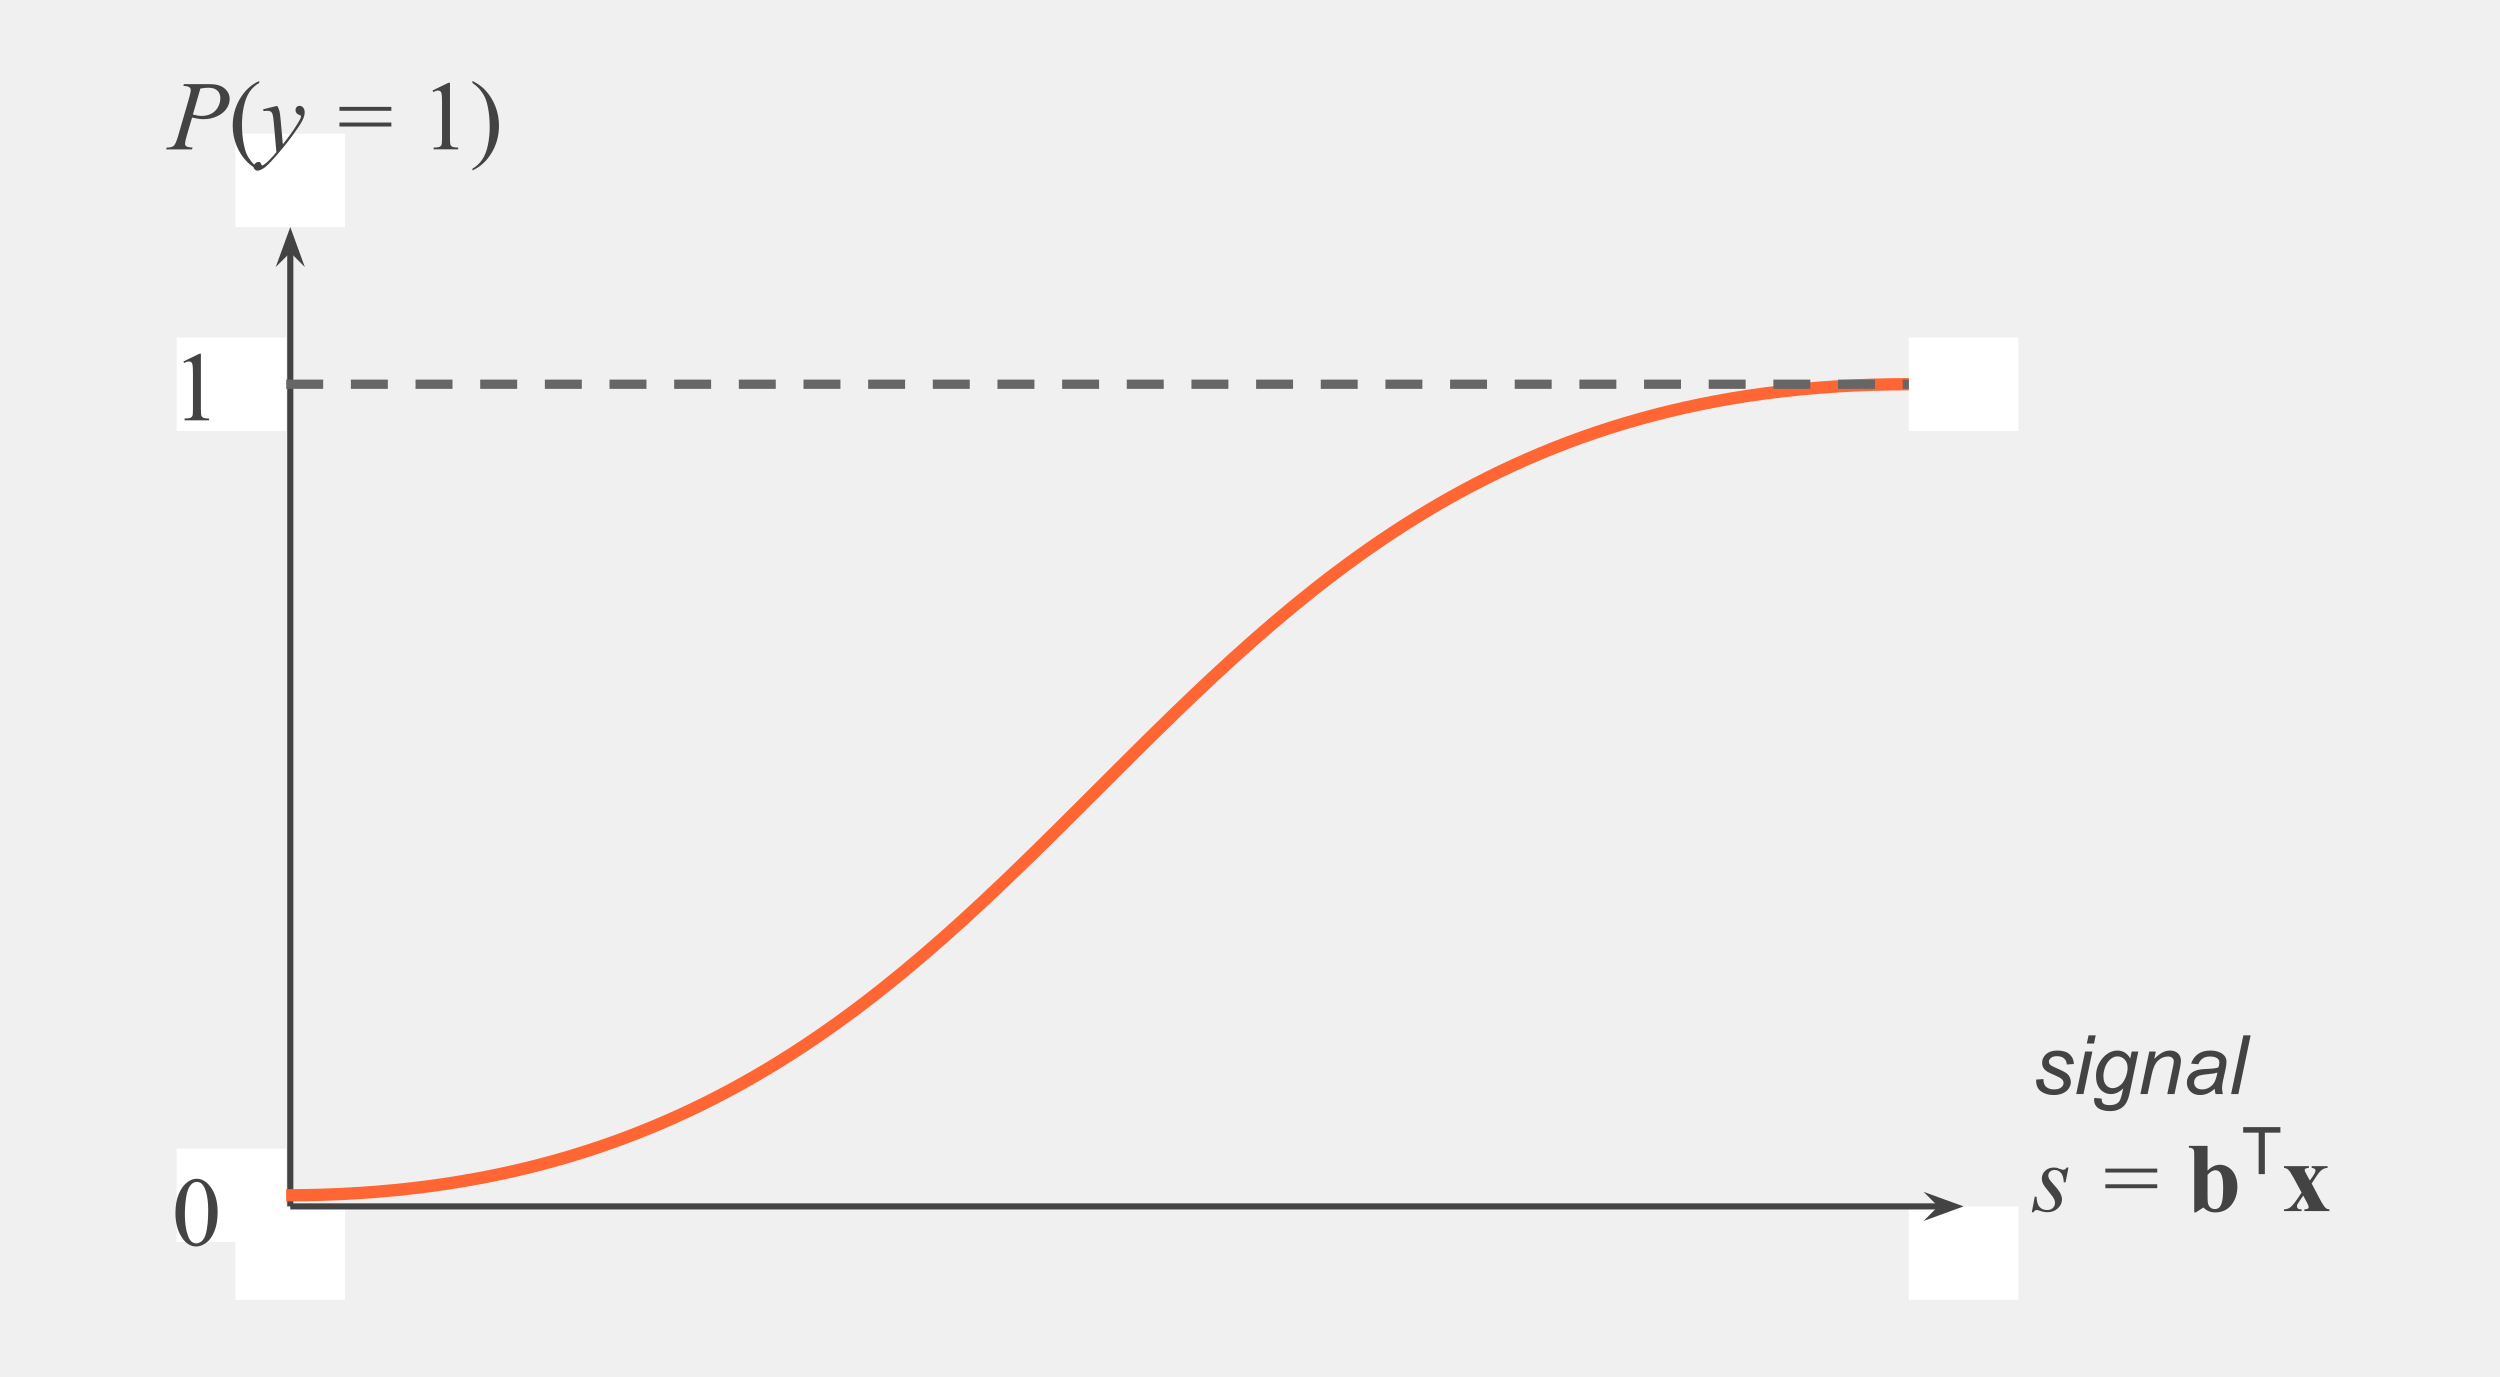
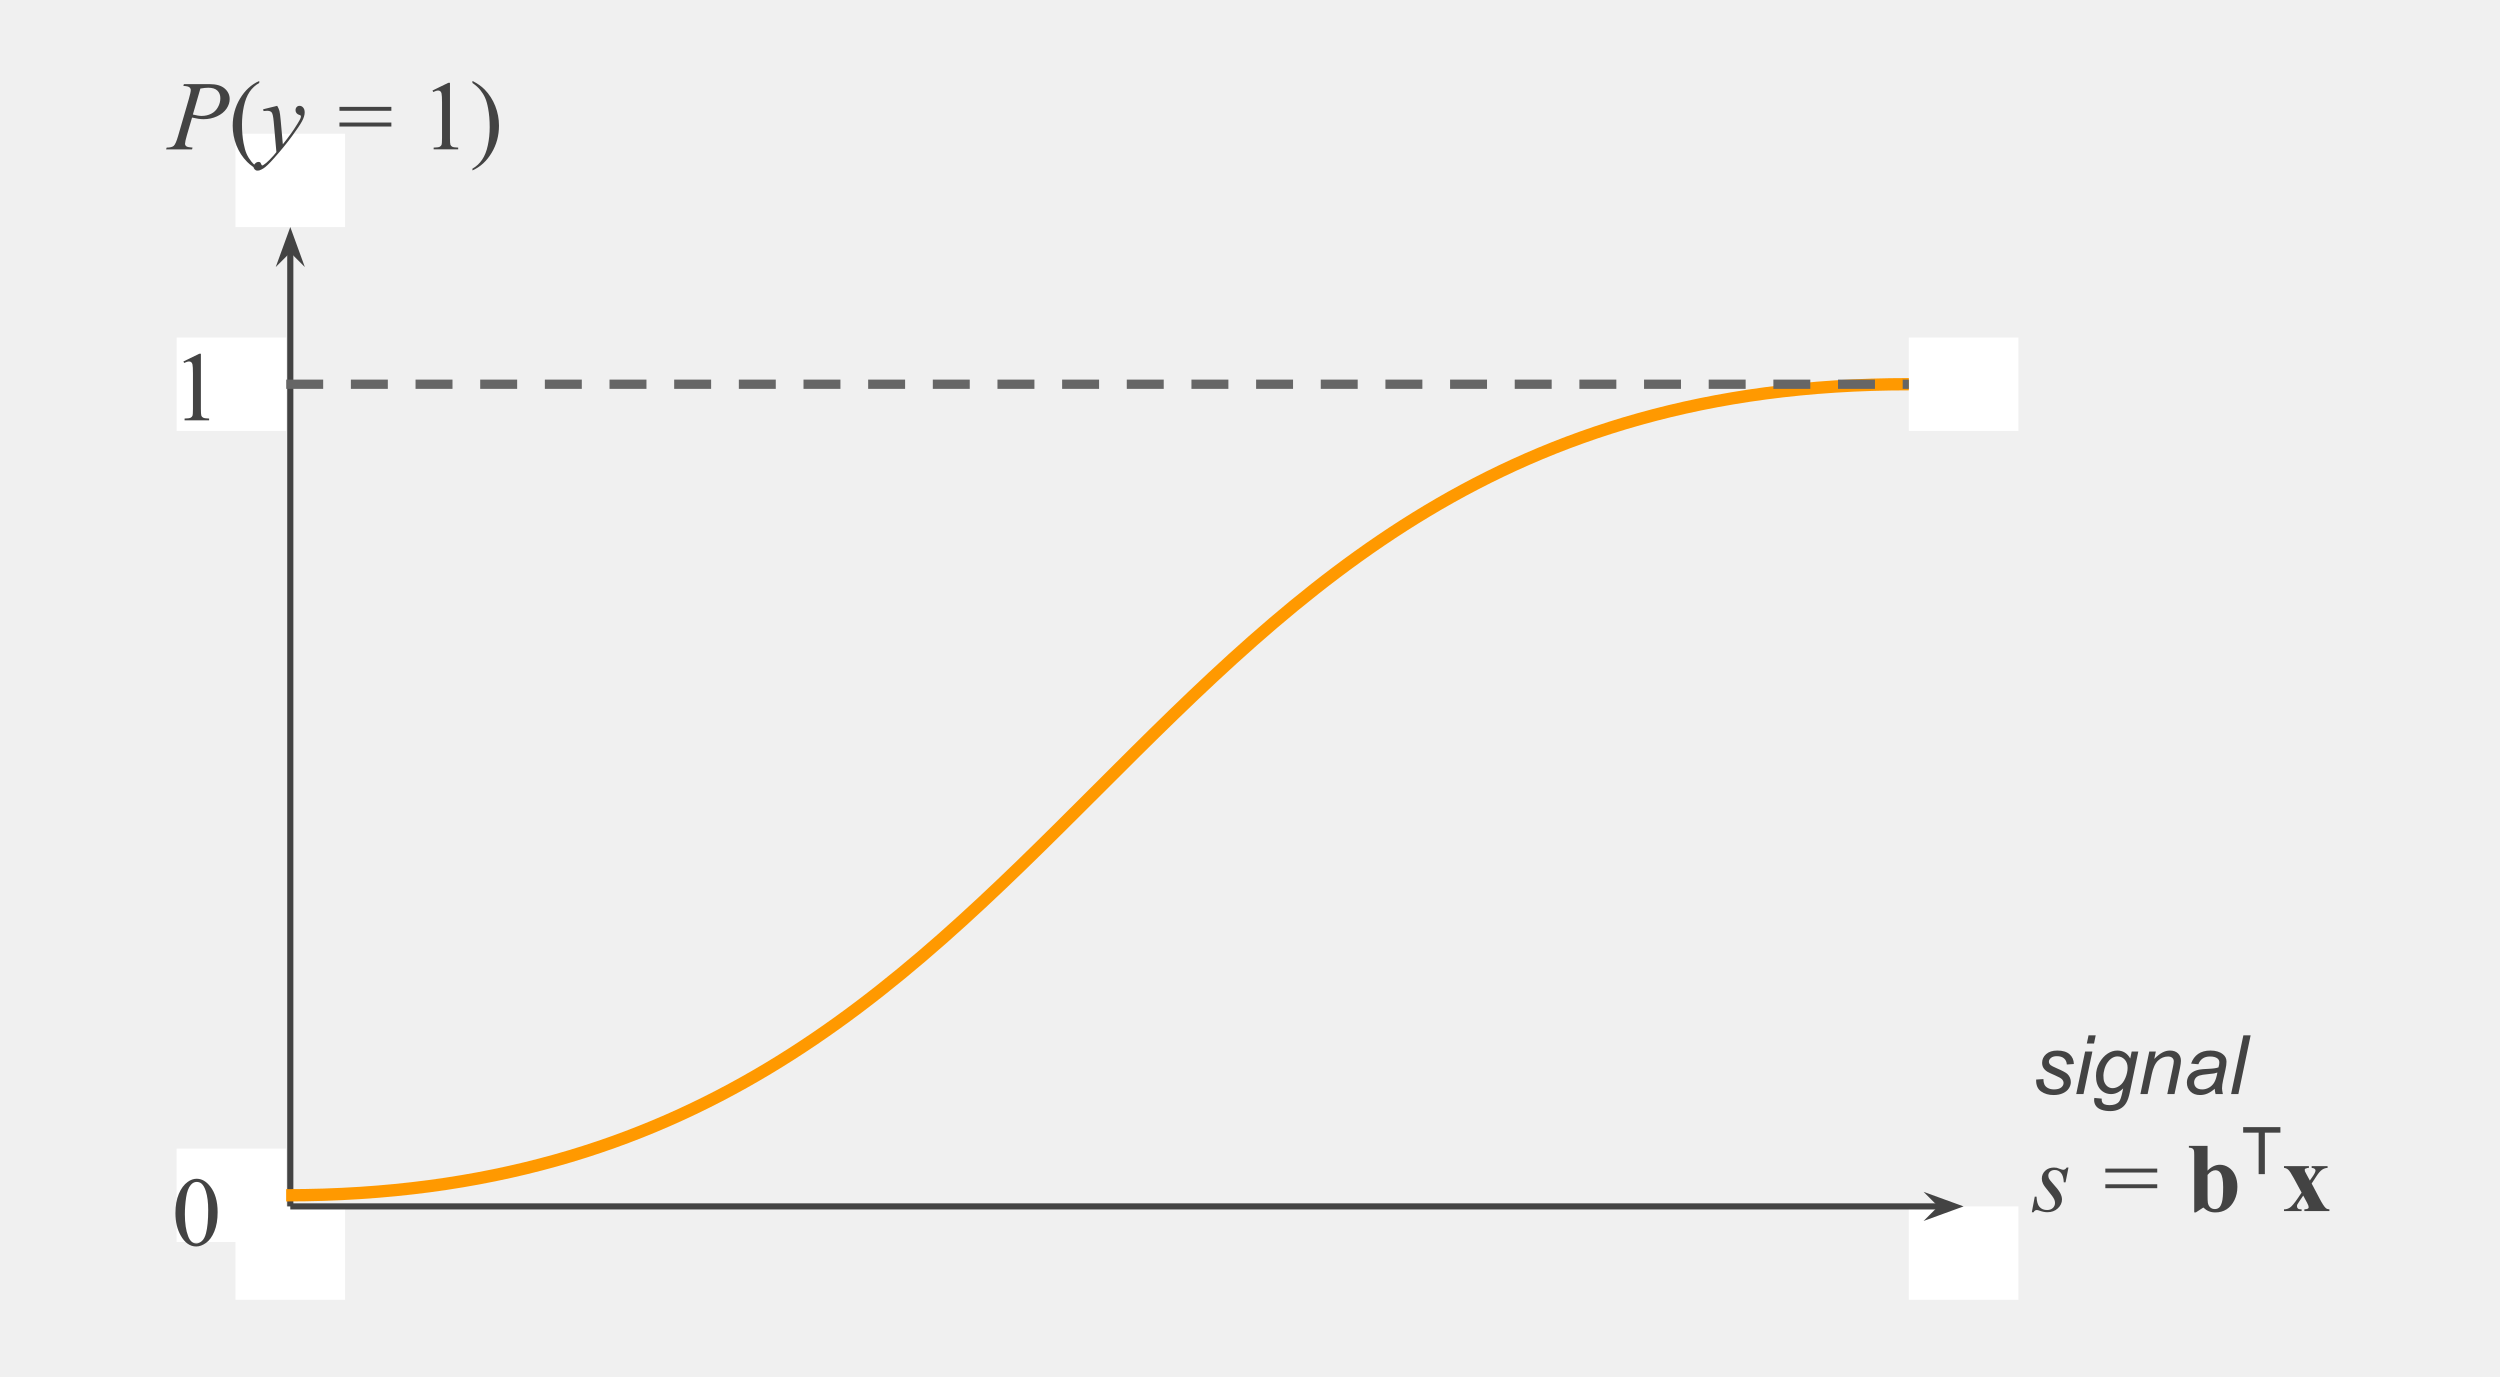
<svg xmlns="http://www.w3.org/2000/svg" version="1.1" viewBox="0.0 0.0 811.963 446.916" fill="none" stroke="none" stroke-linecap="square" stroke-miterlimit="10">
  <clipPath id="p.0">
    <path d="m0 0l811.963 0l0 446.916l-811.963 0l0 -446.916z" clip-rule="nonzero" />
  </clipPath>
  <g clip-path="url(#p.0)">
    <path fill="#000000" fill-opacity="0.0" d="m0 0l811.963 0l0 446.916l-811.963 0z" fill-rule="evenodd" />
    <path fill="#ffffff" d="m57.347 373.052l35.591 0l0 30.331l-35.591 0z" fill-rule="evenodd" />
    <path fill="#ffffff" d="m76.486 43.427l35.591 0l0 30.331l-35.591 0z" fill-rule="evenodd" />
    <path fill="#ffffff" d="m76.486 391.822l35.591 0l0 30.331l-35.591 0z" fill-rule="evenodd" />
    <path fill="#ffffff" d="m619.958 391.822l35.591 0l0 30.331l-35.591 0z" fill-rule="evenodd" />
    <path fill="#000000" fill-opacity="0.0" d="m94.281 391.822l0 -318.079" fill-rule="evenodd" />
    <path stroke="#434343" stroke-width="2.0" stroke-linejoin="round" stroke-linecap="butt" d="m94.281 391.822l0 -311.225" fill-rule="evenodd" />
    <path fill="#434343" stroke="#434343" stroke-width="2.0" stroke-linecap="butt" d="m94.281 80.597l2.249 2.249l-2.249 -6.18l-2.249 6.18z" fill-rule="evenodd" />
    <path fill="#000000" fill-opacity="0.0" d="m94.281 391.822l543.465 0" fill-rule="evenodd" />
    <path stroke="#434343" stroke-width="2.0" stroke-linejoin="round" stroke-linecap="butt" d="m94.281 391.822l536.61 0" fill-rule="evenodd" />
    <path fill="#434343" stroke="#434343" stroke-width="2.0" stroke-linecap="butt" d="m630.891 391.822l-2.249 2.249l6.18 -2.249l-6.18 -2.249z" fill-rule="evenodd" />
    <path fill="#ffffff" d="m619.958 109.625l35.591 0l0 30.331l-35.591 0z" fill-rule="evenodd" />
    <path fill="#ffffff" d="m57.372 109.625l35.591 0l0 30.331l-35.591 0z" fill-rule="evenodd" />
    <path fill="#000000" fill-opacity="0.0" d="m92.938 388.217c131.756 0 197.634 -65.858 263.512 -131.717c65.878 -65.858 131.756 -131.717 263.512 -131.717" fill-rule="evenodd" />
-     <path stroke="#ff6633" stroke-width="4.0" stroke-linejoin="round" stroke-linecap="butt" d="m92.938 388.217c131.756 0 197.634 -65.858 263.512 -131.717c65.878 -65.858 131.756 -131.717 263.512 -131.717" fill-rule="evenodd" />
+     <path stroke="#ff9900" stroke-width="4.0" stroke-linejoin="round" stroke-linecap="butt" d="m92.938 388.217c131.756 0 197.634 -65.858 263.512 -131.717c65.878 -65.858 131.756 -131.717 263.512 -131.717" fill-rule="evenodd" />
    <path fill="#000000" fill-opacity="0.0" d="m32.037 95.31l48.787 0l0 58.961l-48.787 0z" fill-rule="evenodd" />
    <path fill="#434343" d="m59.574 117.401l5.156 -2.516l0.516 0l0 17.891q0 1.781 0.141 2.219q0.156 0.438 0.625 0.672q0.469 0.234 1.906 0.266l0 0.578l-7.969 0l0 -0.578q1.5 -0.031 1.938 -0.25q0.438 -0.234 0.609 -0.609q0.172 -0.391 0.172 -2.297l0 -11.438q0 -2.312 -0.156 -2.969q-0.109 -0.5 -0.406 -0.734q-0.281 -0.234 -0.688 -0.234q-0.578 0 -1.609 0.484l-0.234 -0.484z" fill-rule="nonzero" />
    <path fill="#000000" fill-opacity="0.0" d="m32.037 363.266l48.787 0l0 58.961l-48.787 0z" fill-rule="evenodd" />
    <path fill="#434343" d="m56.98 393.997q0 -3.625 1.094 -6.234q1.094 -2.625 2.906 -3.906q1.406 -1.016 2.906 -1.016q2.437 0 4.375 2.484q2.422 3.078 2.422 8.344q0 3.688 -1.062 6.266q-1.062 2.578 -2.719 3.75q-1.641 1.156 -3.172 1.156q-3.031 0 -5.047 -3.578q-1.703 -3.016 -1.703 -7.266zm3.062 0.391q0 4.375 1.078 7.141q0.891 2.328 2.656 2.328q0.844 0 1.75 -0.75q0.906 -0.766 1.375 -2.547q0.719 -2.688 0.719 -7.578q0 -3.625 -0.75 -6.047q-0.562 -1.797 -1.453 -2.547q-0.641 -0.516 -1.547 -0.516q-1.062 0 -1.891 0.953q-1.125 1.297 -1.531 4.078q-0.406 2.781 -0.406 5.484z" fill-rule="nonzero" />
    <path fill="#000000" fill-opacity="0.0" d="m18.165 7.31l181.764 0l0 58.961l-181.764 0z" fill-rule="evenodd" />
    <path fill="#434343" d="m59.719 27.323l8.344 0q3.281 0 4.906 1.422q1.625 1.406 1.625 3.438q0 1.609 -1.031 3.125q-1.031 1.516 -3.062 2.469q-2.031 0.938 -4.391 0.938q-1.469 0 -3.734 -0.531l-1.688 5.781q-0.594 2.062 -0.594 2.719q0 0.5 0.422 0.828q0.422 0.328 2.016 0.422l-0.156 0.578l-8.422 0l0.172 -0.578q1.656 0 2.297 -0.562q0.656 -0.578 1.406 -3.156l3.5 -12.062q0.625 -2.172 0.625 -2.906q0 -0.547 -0.453 -0.906q-0.438 -0.359 -1.953 -0.438l0.172 -0.578zm2.922 9.875q1.766 0.453 2.844 0.453q1.703 0 3.094 -0.703q1.406 -0.703 2.188 -2.109q0.797 -1.406 0.797 -2.922q0 -1.578 -0.969 -2.5q-0.969 -0.922 -2.938 -0.922q-1.062 0 -2.578 0.266l-2.438 8.438z" fill-rule="nonzero" />
    <path fill="#434343" d="m84.203 54.776l0 0.578q-2.359 -1.188 -3.938 -2.781q-2.25 -2.266 -3.469 -5.344q-1.219 -3.078 -1.219 -6.391q0 -4.844 2.391 -8.828q2.391 -4.0 6.234 -5.719l0 0.656q-1.922 1.062 -3.156 2.906q-1.234 1.844 -1.844 4.672q-0.609 2.828 -0.609 5.906q0 3.344 0.516 6.078q0.406 2.156 0.984 3.453q0.578 1.312 1.547 2.516q0.984 1.203 2.562 2.297z" fill-rule="nonzero" />
    <path fill="#434343" d="m90.032 34.369q0.531 0.906 0.734 1.703q0.203 0.781 0.406 3.094l0.688 7.688q0.938 -1.125 2.719 -3.562q0.859 -1.188 2.125 -3.234q0.766 -1.25 0.938 -1.75q0.094 -0.25 0.094 -0.516q0 -0.172 -0.109 -0.281q-0.109 -0.109 -0.578 -0.25q-0.453 -0.156 -0.766 -0.547q-0.297 -0.406 -0.297 -0.922q0 -0.641 0.375 -1.031q0.375 -0.391 0.938 -0.391q0.688 0 1.172 0.578q0.484 0.562 0.484 1.562q0 1.234 -0.844 2.828q-0.844 1.578 -3.25 4.859q-2.406 3.281 -5.828 7.156q-2.359 2.672 -3.5 3.359q-1.141 0.703 -1.953 0.703q-0.484 0 -0.844 -0.375q-0.375 -0.359 -0.375 -0.844q0 -0.609 0.516 -1.109q0.5 -0.5 1.094 -0.5q0.312 0 0.516 0.141q0.125 0.078 0.281 0.438q0.141 0.375 0.266 0.5q0.078 0.078 0.188 0.078q0.094 0 0.328 -0.156q0.859 -0.531 2.0 -1.688q1.5 -1.531 2.219 -2.5l-0.875 -9.906q-0.219 -2.453 -0.656 -2.984q-0.438 -0.531 -1.469 -0.531q-0.328 0 -1.172 0.094l-0.141 -0.578l4.578 -1.125zm20.219 0.344l16.859 0l0 1.281l-16.859 0l0 -1.281zm0 5.094l16.859 0l0 1.281l-16.859 0l0 -1.281z" fill-rule="nonzero" />
    <path fill="#434343" d="m140.469 29.401l5.156 -2.516l0.516 0l0 17.891q0 1.781 0.141 2.219q0.156 0.438 0.625 0.672q0.469 0.234 1.906 0.266l0 0.578l-7.969 0l0 -0.578q1.5 -0.031 1.938 -0.25q0.438 -0.234 0.609 -0.609q0.172 -0.391 0.172 -2.297l0 -11.438q0 -2.312 -0.156 -2.969q-0.109 -0.5 -0.406 -0.734q-0.281 -0.234 -0.688 -0.234q-0.578 0 -1.609 0.484l-0.234 -0.484zm12.969 -2.453l0 -0.656q2.375 1.172 3.953 2.766q2.234 2.281 3.453 5.359q1.219 3.062 1.219 6.391q0 4.844 -2.391 8.828q-2.375 4.0 -6.234 5.719l0 -0.578q1.922 -1.078 3.156 -2.922q1.25 -1.828 1.844 -4.656q0.609 -2.844 0.609 -5.922q0 -3.328 -0.516 -6.078q-0.391 -2.156 -0.984 -3.453q-0.578 -1.297 -1.547 -2.5q-0.969 -1.203 -2.562 -2.297z" fill-rule="nonzero" />
    <path fill="#000000" fill-opacity="0.0" d="m651.202 310.78l150.142 0l0 103.685l-150.142 0z" fill-rule="evenodd" />
    <path fill="#434343" d="m661.311 350.623l2.359 -0.156q0 1.016 0.312 1.734q0.312 0.719 1.141 1.172q0.844 0.453 1.969 0.453q1.562 0 2.344 -0.625q0.781 -0.625 0.781 -1.469q0 -0.609 -0.469 -1.156q-0.484 -0.547 -2.359 -1.344q-1.859 -0.797 -2.391 -1.125q-0.859 -0.531 -1.312 -1.25q-0.438 -0.734 -0.438 -1.672q0 -1.641 1.297 -2.812q1.312 -1.172 3.641 -1.172q2.609 0 3.969 1.203q1.359 1.203 1.406 3.172l-2.297 0.156q-0.047 -1.25 -0.891 -1.969q-0.828 -0.734 -2.344 -0.734q-1.234 0 -1.906 0.562q-0.672 0.562 -0.672 1.203q0 0.656 0.578 1.156q0.391 0.328 2.016 1.031q2.719 1.172 3.422 1.844q1.109 1.094 1.109 2.641q0 1.031 -0.641 2.016q-0.625 0.984 -1.922 1.578q-1.281 0.594 -3.047 0.594q-2.391 0 -4.078 -1.188q-1.672 -1.188 -1.578 -3.844zm16.453 -11.688l0.562 -2.672l2.328 0l-0.547 2.672l-2.344 0zm-3.438 16.406l2.891 -13.828l2.359 0l-2.891 13.828l-2.359 0zm5.875 1.25l2.391 0.219q-0.031 0.812 0.188 1.203q0.219 0.406 0.703 0.641q0.641 0.281 1.656 0.281q2.141 0 3.078 -1.109q0.609 -0.734 1.125 -3.219l0.234 -1.125q-1.828 1.859 -3.906 1.859q-2.094 0 -3.516 -1.531q-1.406 -1.547 -1.406 -4.375q0 -2.328 1.109 -4.281q1.125 -1.953 2.656 -2.953q1.531 -1.0 3.156 -1.0q2.734 0 4.203 2.578l0.469 -2.266l2.156 0l-2.781 13.344q-0.453 2.203 -1.203 3.422q-0.734 1.234 -2.062 1.906q-1.328 0.688 -3.047 0.688q-1.672 0 -2.875 -0.438q-1.203 -0.422 -1.797 -1.25q-0.594 -0.828 -0.594 -1.891q0 -0.328 0.062 -0.703zm2.953 -7.375q0 1.422 0.266 2.141q0.391 1.0 1.109 1.531q0.734 0.531 1.609 0.531q1.156 0 2.297 -0.812q1.156 -0.812 1.859 -2.516q0.719 -1.719 0.719 -3.266q0 -1.703 -0.953 -2.703q-0.938 -1.016 -2.328 -1.016q-0.859 0 -1.672 0.469q-0.797 0.453 -1.5 1.406q-0.703 0.938 -1.062 2.25q-0.344 1.312 -0.344 1.984zm12.012 6.125l2.891 -13.828l2.125 0l-0.5 2.406q1.391 -1.406 2.594 -2.062q1.219 -0.656 2.484 -0.656q1.672 0 2.625 0.922q0.953 0.906 0.953 2.422q0 0.781 -0.328 2.422l-1.766 8.375l-2.344 0l1.828 -8.766q0.281 -1.266 0.281 -1.875q0 -0.703 -0.484 -1.125q-0.469 -0.438 -1.375 -0.438q-1.812 0 -3.219 1.312q-1.406 1.297 -2.078 4.453l-1.344 6.438l-2.344 0zm24.137 -1.719q-1.219 1.062 -2.359 1.547q-1.125 0.484 -2.422 0.484q-1.906 0 -3.078 -1.125q-1.172 -1.125 -1.172 -2.891q0 -1.156 0.516 -2.047q0.531 -0.891 1.406 -1.422q0.875 -0.547 2.141 -0.781q0.797 -0.156 3.016 -0.25q2.219 -0.094 3.172 -0.469q0.281 -0.953 0.281 -1.594q0 -0.828 -0.594 -1.297q-0.828 -0.641 -2.406 -0.641q-1.484 0 -2.422 0.656q-0.938 0.656 -1.375 1.859l-2.375 -0.203q0.719 -2.062 2.297 -3.156q1.594 -1.094 4.0 -1.094q2.562 0 4.062 1.234q1.141 0.906 1.141 2.359q0 1.109 -0.328 2.562l-0.766 3.438q-0.359 1.641 -0.359 2.672q0 0.656 0.281 1.875l-2.375 0q-0.203 -0.672 -0.281 -1.719zm0.875 -5.281q-0.5 0.188 -1.062 0.297q-0.562 0.109 -1.891 0.219q-2.062 0.188 -2.906 0.469q-0.844 0.281 -1.281 0.891q-0.422 0.609 -0.422 1.344q0 1.0 0.672 1.641q0.688 0.625 1.953 0.625q1.172 0 2.25 -0.609q1.078 -0.625 1.703 -1.719q0.625 -1.109 0.984 -3.156zm4.45 7.0l3.984 -19.078l2.359 0l-3.984 19.078l-2.359 0z" fill-rule="nonzero" />
    <path fill="#434343" d="m671.811 379.201l-0.953 4.797l-0.578 0q-0.078 -2.094 -0.891 -3.047q-0.812 -0.953 -2.016 -0.953q-0.969 0 -1.547 0.531q-0.562 0.531 -0.562 1.281q0 0.516 0.219 0.984q0.234 0.469 1.0 1.312q2.031 2.219 2.625 3.344q0.594 1.125 0.594 2.125q0 1.625 -1.359 2.891q-1.344 1.25 -3.406 1.25q-1.125 0 -2.594 -0.531q-0.516 -0.188 -0.797 -0.188q-0.703 0 -1.062 0.719l-0.578 0l0.953 -5.062l0.578 0q0.094 2.375 0.984 3.359q0.891 0.984 2.438 0.984q1.188 0 1.875 -0.656q0.703 -0.672 0.703 -1.641q0 -0.625 -0.25 -1.156q-0.438 -0.938 -1.844 -2.594q-1.391 -1.656 -1.797 -2.484q-0.391 -0.828 -0.391 -1.656q0 -1.516 1.094 -2.562q1.109 -1.047 2.844 -1.047q0.5 0 0.906 0.078q0.219 0.047 1.016 0.359q0.812 0.297 1.078 0.297q0.672 0 1.125 -0.734l0.594 0zm11.969 0.344l16.859 0l0 1.281l-16.859 0l0 -1.281zm0 5.094l16.859 0l0 1.281l-16.859 0l0 -1.281z" fill-rule="nonzero" />
    <path fill="#434343" d="m716.983 372.155l0 8.047q1.844 -1.906 4.031 -1.906q1.5 0 2.828 0.891q1.328 0.875 2.078 2.5q0.75 1.625 0.75 3.75q0 2.391 -0.953 4.344q-0.953 1.953 -2.547 2.984q-1.594 1.016 -3.641 1.016q-1.188 0 -2.109 -0.375q-0.922 -0.375 -1.812 -1.219l-2.422 1.578l-0.531 0l0 -18.578q0 -1.266 -0.109 -1.562q-0.156 -0.438 -0.5 -0.641q-0.328 -0.219 -1.125 -0.25l0 -0.578l6.062 0zm0 9.438l0 6.5q0 1.984 0.094 2.531q0.156 0.922 0.75 1.5q0.594 0.562 1.516 0.562q0.797 0 1.359 -0.453q0.578 -0.453 0.953 -1.797q0.391 -1.344 0.391 -4.844q0 -3.359 -0.844 -4.609q-0.609 -0.906 -1.641 -0.906q-1.344 0 -2.578 1.516z" fill-rule="nonzero" />
    <path fill="#434343" d="m733.577 381.342l0 -13.469l-5.031 0l0 -1.797l12.094 0l0 1.797l-5.047 0l0 13.469l-2.016 0z" fill-rule="nonzero" />
    <path fill="#434343" d="m750.793 384.389l2.531 4.812q1.312 2.516 2.078 3.188q0.422 0.359 1.156 0.391l0 0.562l-8.141 0l0 -0.562q0.953 -0.078 1.172 -0.25q0.234 -0.172 0.234 -0.469q0 -0.438 -0.5 -1.375l-1.266 -2.375l-1.078 1.578q-0.734 1.078 -0.828 1.281q-0.125 0.297 -0.125 0.531q0 0.359 0.141 0.609q0.156 0.234 0.406 0.359q0.266 0.109 0.953 0.109l0 0.562l-5.719 0l0 -0.562q1.062 0 1.938 -0.578q0.891 -0.594 2.578 -3.078l1.203 -1.781l-2.516 -4.656q-1.234 -2.281 -1.844 -2.797q-0.609 -0.516 -1.359 -0.578l0 -0.578l8.094 0l0 0.578l-0.422 0.016l-0.812 0.281q-0.125 0.109 -0.125 0.359q0 0.234 0.078 0.484q0.047 0.109 0.438 0.844l1.141 2.125l0.594 -0.844q1.25 -1.719 1.25 -2.406q0 -0.328 -0.281 -0.547q-0.266 -0.234 -0.969 -0.312l0 -0.578l5.172 0l0 0.578q-0.953 0.031 -1.781 0.594q-0.828 0.547 -1.859 2.141l-1.531 2.344z" fill-rule="nonzero" />
    <path fill="#000000" fill-opacity="0.0" d="m92.962 124.79l526.992 0" fill-rule="evenodd" />
    <path stroke="#666666" stroke-width="3.0" stroke-linejoin="round" stroke-linecap="butt" stroke-dasharray="12.0,9.0" d="m92.962 124.79l526.992 0" fill-rule="evenodd" />
  </g>
</svg>
